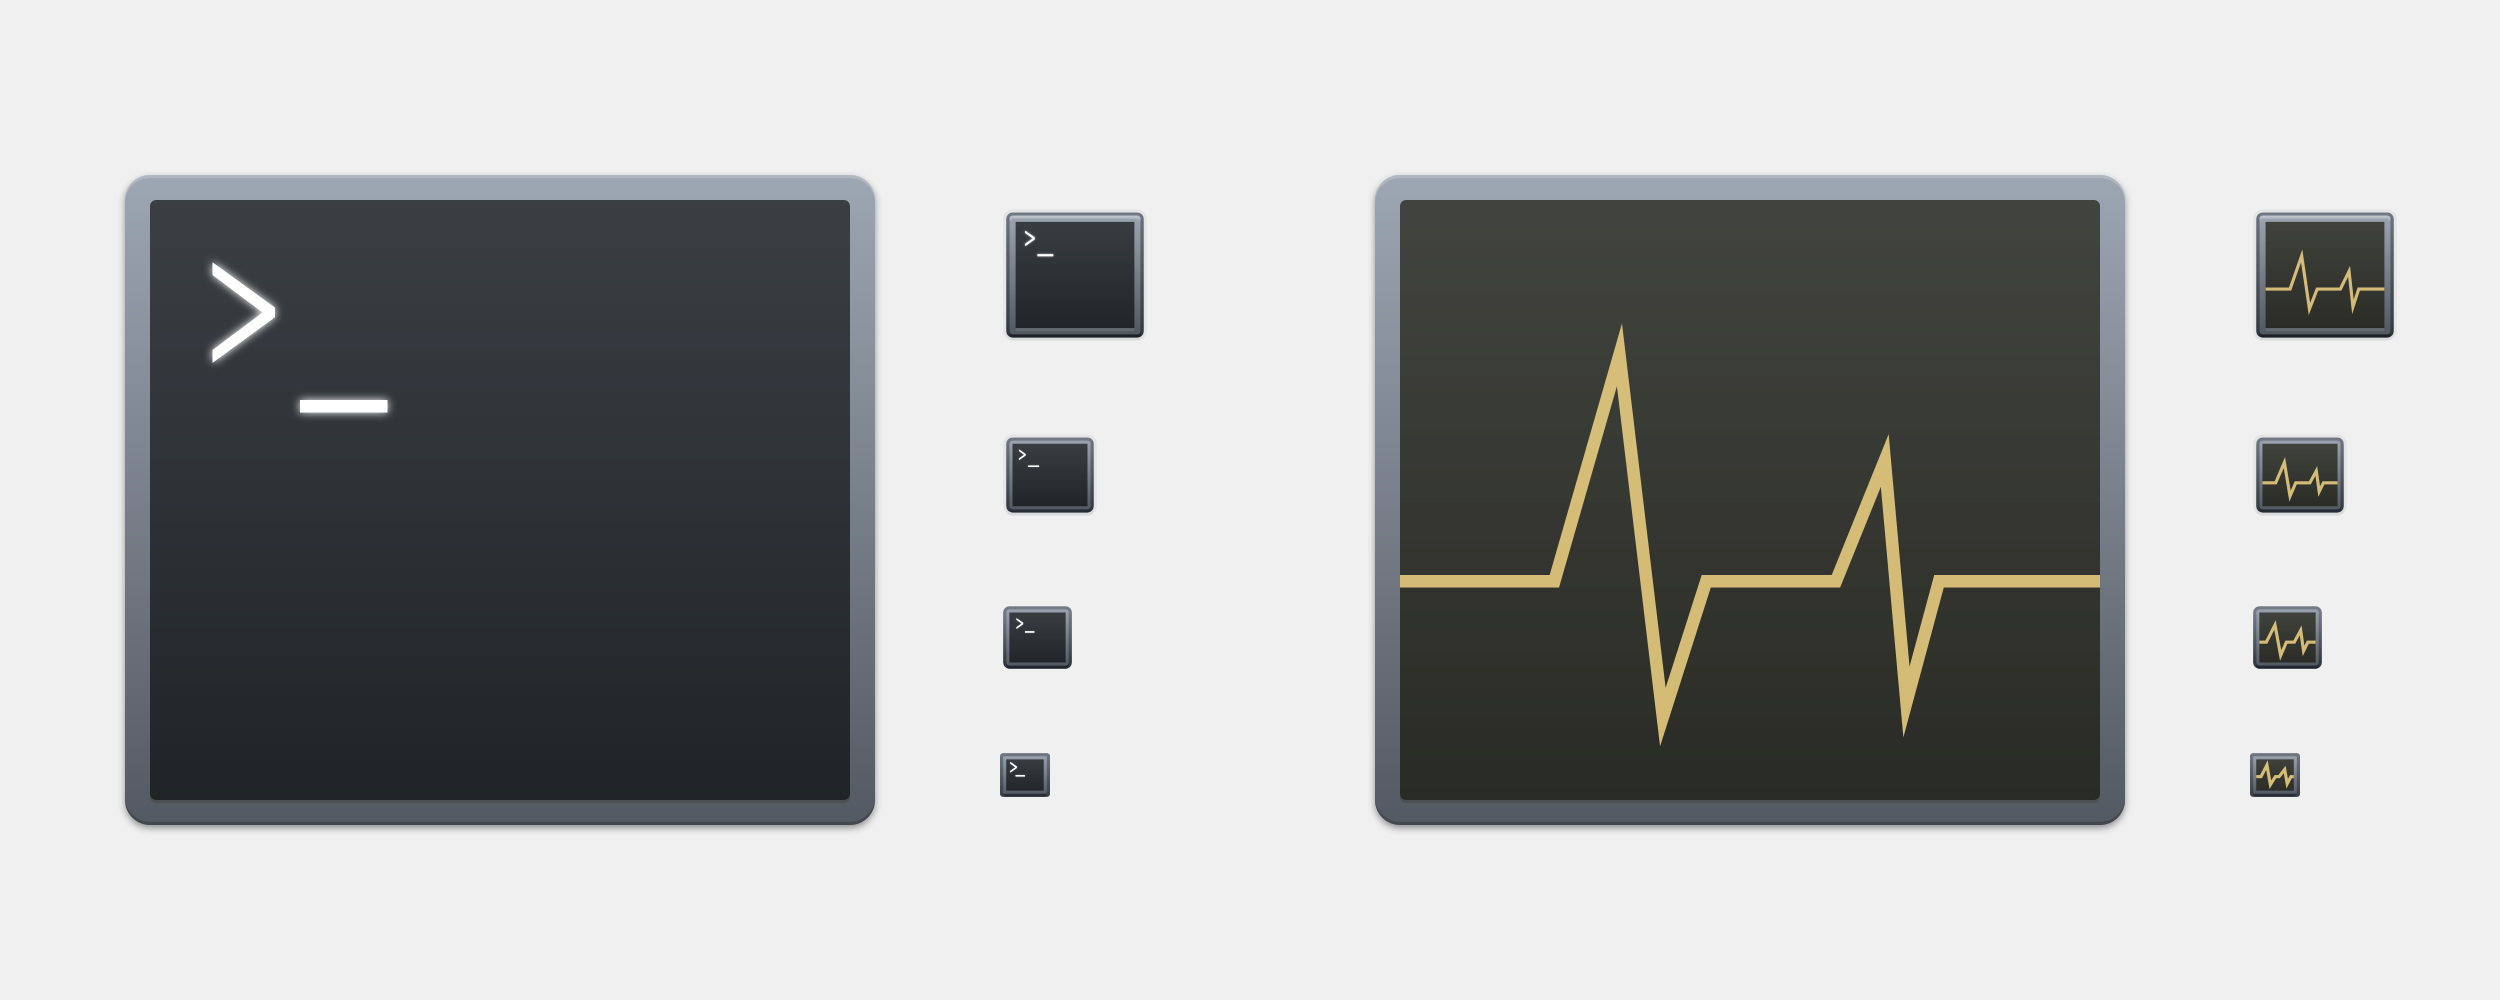
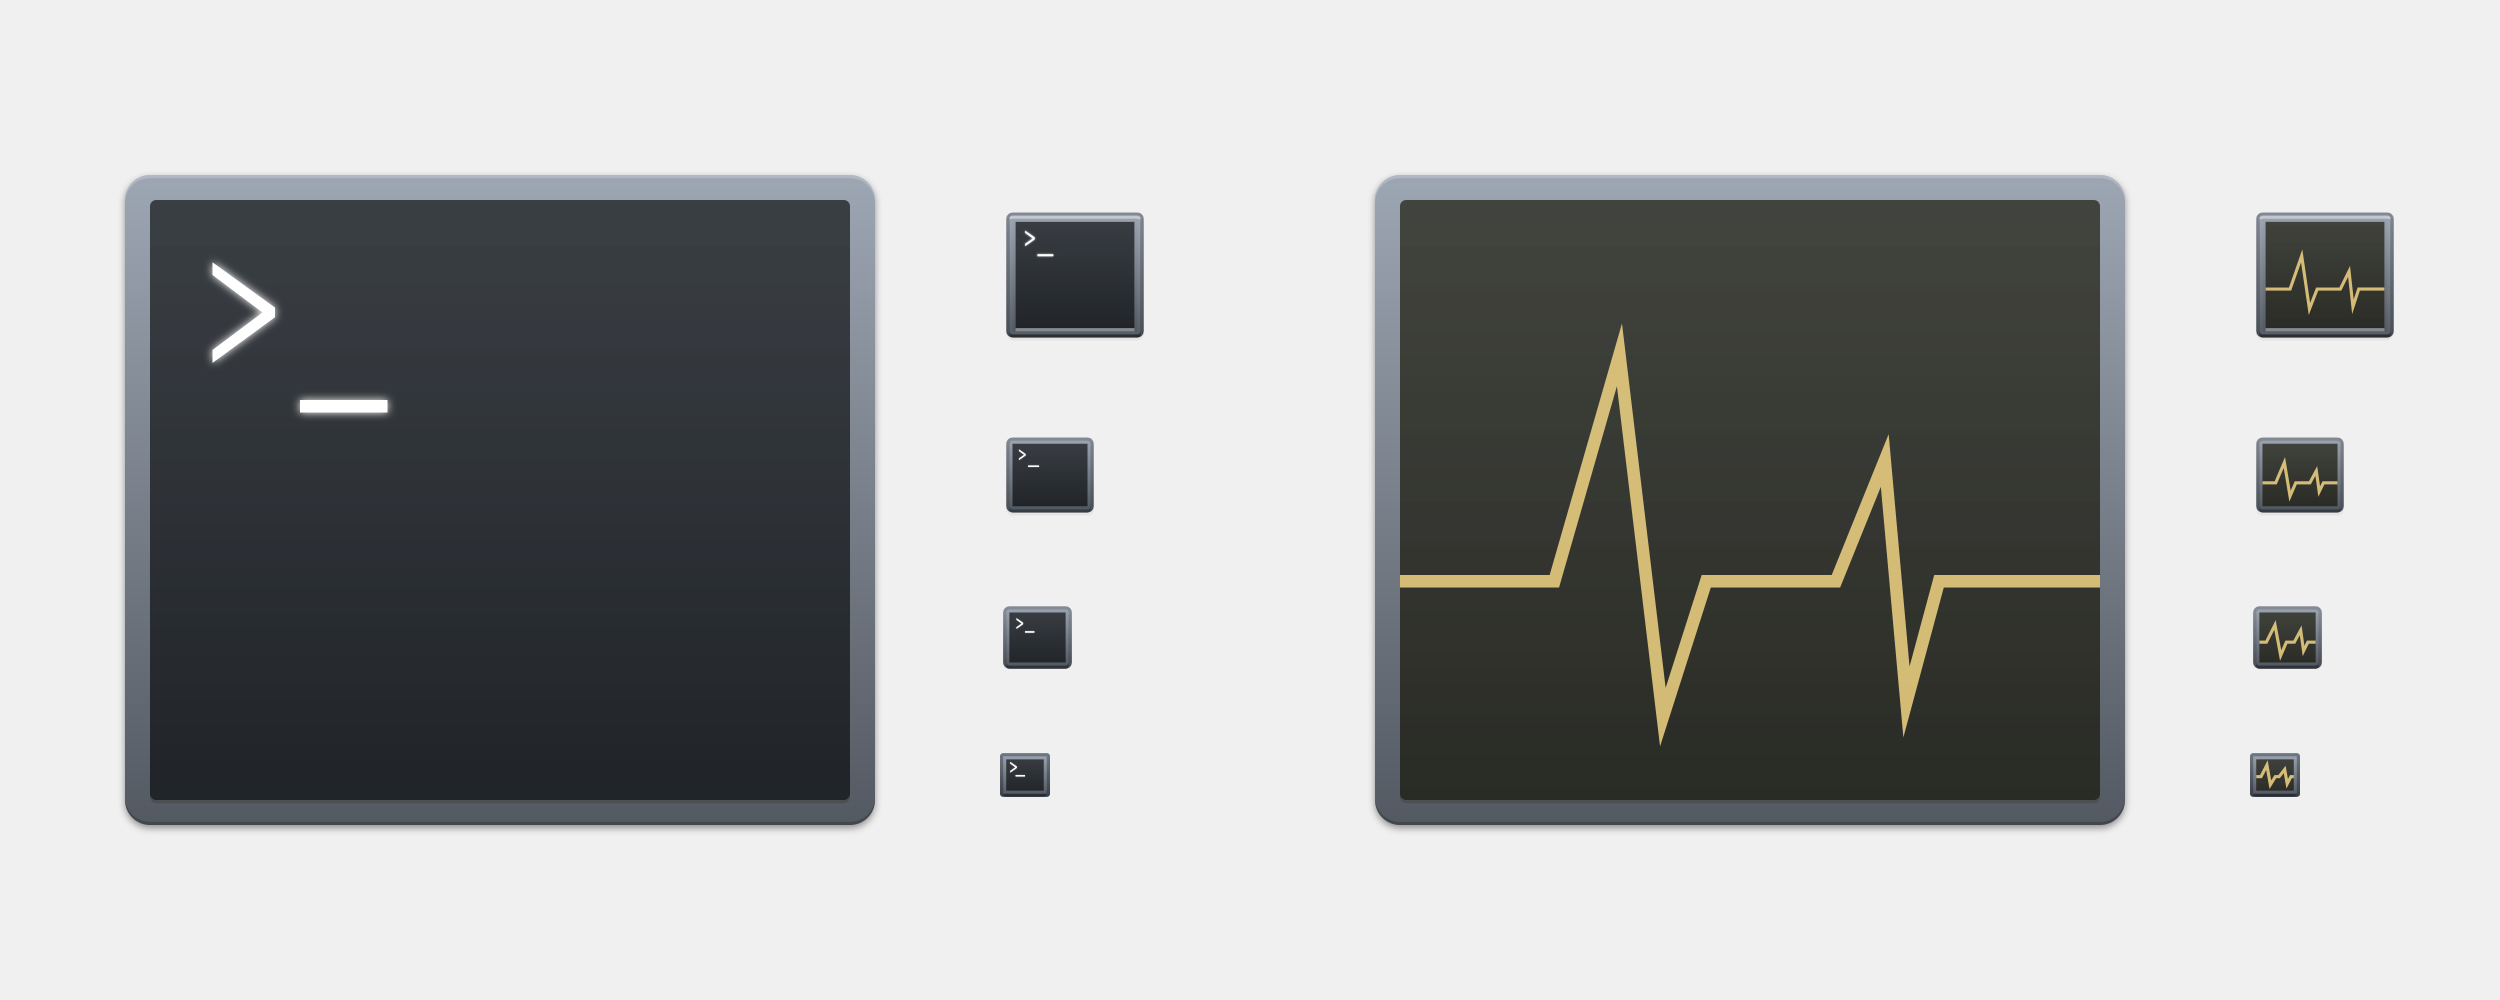
<svg xmlns="http://www.w3.org/2000/svg" xmlns:xlink="http://www.w3.org/1999/xlink" width="800" height="320" id="svg11300" version="1.0" style="display:inline;enable-background:new" viewBox="0 0 800 320">
  <defs id="defs3">
+     <linearGradient id="linearGradient4734">
+       <stop id="stop4726" offset="0" style="stop-color:#ffffff;stop-opacity:1;" />
+       <stop style="stop-color:#ffffff;stop-opacity:1" offset="0.519" id="stop4728" />
+       <stop style="stop-color:#ffffff;stop-opacity:0.072" offset="0.519" id="stop4730" />
+       <stop id="stop4732" offset="1" style="stop-color:#ffffff;stop-opacity:0.099" />
+     </linearGradient>
    <linearGradient id="linearGradient5090">
      <stop style="stop-color:#050d18;stop-opacity:1" offset="0" id="stop5086" />
      <stop style="stop-color:#545e6c;stop-opacity:1" offset="1" id="stop5088" />
-     </linearGradient>
-     <linearGradient id="linearGradient4830">
-       <stop style="stop-color:#ffffff;stop-opacity:1;" offset="0" id="stop4826" />
-       <stop style="stop-color:#ffffff;stop-opacity:0;" offset="1" id="stop4828" />
    </linearGradient>
    <linearGradient id="linearGradient4759">
      <stop id="stop4755" offset="0" style="stop-color:#222528;stop-opacity:1" />
      <stop id="stop4757" offset="1" style="stop-color:#131619;stop-opacity:1" />
    </linearGradient>
    <linearGradient id="linearGradient4502">
      <stop style="stop-color:#4f555d;stop-opacity:1" offset="0" id="stop4498" />
      <stop style="stop-color:#9da6b3;stop-opacity:1" offset="1" id="stop4500" />
    </linearGradient>
    <filter style="color-interpolation-filters:sRGB" id="filter4838" x="-0.115" width="1.229" y="-0.126" height="1.252">
      <feGaussianBlur stdDeviation="0.429" id="feGaussianBlur4840" />
    </filter>
    <filter style="color-interpolation-filters:sRGB" id="filter4697" x="-0.011" width="1.022" y="-0.013" height="1.026">
      <feGaussianBlur stdDeviation="1.12" id="feGaussianBlur4699" />
    </filter>
    <clipPath clipPathUnits="userSpaceOnUse" id="clipPath4707">
      <rect style="display:inline;opacity:1;fill:url(#linearGradient4711);fill-opacity:1;stroke:none;stroke-width:1;stroke-linecap:round;stroke-linejoin:miter;stroke-miterlimit:4;stroke-dasharray:none;stroke-dashoffset:0;stroke-opacity:1;enable-background:new" id="rect4709" width="240" height="208" x="40" y="36" ry="4" rx="4" />
    </clipPath>
    <linearGradient xlink:href="#linearGradient4502" id="linearGradient4711" gradientUnits="userSpaceOnUse" gradientTransform="matrix(15,0,0,15.71429,-4760,-3436.857)" x1="329" y1="235" x2="329" y2="221" />
    <filter style="color-interpolation-filters:sRGB" id="filter4832" x="-0.054" width="1.108" y="-0.067" height="1.135">
      <feGaussianBlur stdDeviation="1.351" id="feGaussianBlur4834" />
    </filter>
    <linearGradient xlink:href="#linearGradient4502" id="linearGradient4618" gradientUnits="userSpaceOnUse" gradientTransform="matrix(1.75,0,0,1.714286,-238,-258.8571)" x1="329" y1="235" x2="329" y2="221" />
    <linearGradient xlink:href="#linearGradient4759" id="linearGradient4620" gradientUnits="userSpaceOnUse" gradientTransform="matrix(1.272727,0,0,1.2,-86.54545,-88.8)" x1="332" y1="175" x2="332" y2="193" />
    <linearGradient xlink:href="#linearGradient4502" id="linearGradient4622" gradientUnits="userSpaceOnUse" gradientTransform="matrix(15,0,0,15.71429,-4760,-3436.857)" x1="329" y1="235" x2="329" y2="221" />
    <linearGradient xlink:href="#linearGradient4759" id="linearGradient4624" gradientUnits="userSpaceOnUse" x1="160" y1="52" x2="160" y2="228" gradientTransform="translate(0,1)" />
    <linearGradient xlink:href="#linearGradient4502" id="linearGradient4626" gradientUnits="userSpaceOnUse" gradientTransform="matrix(2.75,0,0,2.857143,-558,-583.4286)" x1="329" y1="235" x2="329" y2="221" />
    <linearGradient xlink:href="#linearGradient4759" id="linearGradient4628" gradientUnits="userSpaceOnUse" x1="344" y1="48" x2="344" y2="88" />
    <linearGradient xlink:href="#linearGradient4502" id="linearGradient4630" gradientUnits="userSpaceOnUse" gradientTransform="matrix(1.375,0,0,1.428572,-119,-141.7143)" x1="329" y1="235" x2="329" y2="221" />
    <linearGradient xlink:href="#linearGradient4759" id="linearGradient4632" gradientUnits="userSpaceOnUse" x1="332" y1="175" x2="332" y2="193" />
    <linearGradient xlink:href="#linearGradient4502" id="linearGradient4634" gradientUnits="userSpaceOnUse" x1="329" y1="235" x2="329" y2="221" />
    <linearGradient xlink:href="#linearGradient4759" id="linearGradient4636" gradientUnits="userSpaceOnUse" x1="328" y1="222" x2="328" y2="234" />
-     <linearGradient xlink:href="#linearGradient4830" id="linearGradient5072" gradientUnits="userSpaceOnUse" x1="346" y1="49" x2="346" y2="51" />
    <linearGradient xlink:href="#linearGradient5090" id="linearGradient5308" gradientUnits="userSpaceOnUse" x1="344" y1="88" x2="344" y2="48" />
    <linearGradient xlink:href="#linearGradient5090" id="linearGradient5412" gradientUnits="userSpaceOnUse" x1="336" y1="144" x2="336" y2="120" />
    <linearGradient xlink:href="#linearGradient5090" id="linearGradient5536" gradientUnits="userSpaceOnUse" x1="332" y1="192" x2="332" y2="176" />
    <linearGradient xlink:href="#linearGradient5090" id="linearGradient5610" gradientUnits="userSpaceOnUse" x1="328" y1="236" x2="328" y2="220" />
+     <linearGradient xlink:href="#linearGradient4734" id="linearGradient4724" gradientUnits="userSpaceOnUse" x1="346" y1="49" x2="346" y2="51" />
  </defs>
  <g id="layer2" style="display:none">
    <rect style="opacity:1;fill:#333333;fill-opacity:1;stroke:none;stroke-width:1;stroke-linecap:round;stroke-linejoin:miter;stroke-miterlimit:4;stroke-dasharray:none;stroke-dashoffset:0;stroke-opacity:1" id="rect4576" width="800" height="320" x="0" y="0" />
  </g>
  <g id="layer1" style="display:inline" transform="translate(0,20)">
    <g id="layer7" style="display:none">
      <rect style="display:inline;overflow:visible;visibility:visible;fill:#eeeeec;fill-opacity:1;fill-rule:nonzero;stroke:none;stroke-width:2;marker:none;enable-background:accumulate" id="rect6592" width="32" height="32" x="320" y="116" />
      <rect y="173.059" x="321" height="22" width="22" id="rect6749" style="display:inline;overflow:visible;visibility:visible;fill:#eeeeec;fill-opacity:1;fill-rule:nonzero;stroke:none;stroke-width:2;marker:none;enable-background:accumulate" />
      <rect style="display:inline;overflow:visible;visibility:visible;fill:#eeeeec;fill-opacity:1;fill-rule:nonzero;stroke:none;stroke-width:2;marker:none;enable-background:accumulate" id="rect6833" width="16" height="16" x="320" y="220" />
      <rect style="display:inline;overflow:visible;visibility:visible;fill:#eeeeec;fill-opacity:1;fill-rule:nonzero;stroke:none;stroke-width:2;marker:none;enable-background:accumulate" id="rect8104" width="24" height="24" x="320" y="172" />
      <text xml:space="preserve" style="font-style:normal;font-variant:normal;font-weight:normal;font-stretch:normal;font-size:13.333px;line-height:125%;font-family:monospace;-inkscape-font-specification:monospace;text-align:start;writing-mode:lr-tb;text-anchor:start;display:inline;fill:#000000;fill-opacity:1;stroke:none;enable-background:new" x="31.856" y="-65.7" id="context">
        <tspan id="tspan2716" x="31.856" y="-65.7" style="font-weight:bold">apps</tspan>
      </text>
      <text id="text3021" y="-39.901" x="31.265" style="font-style:normal;font-variant:normal;font-weight:normal;font-stretch:normal;font-size:13.333px;line-height:125%;font-family:monospace;-inkscape-font-specification:monospace;text-align:start;writing-mode:lr-tb;text-anchor:start;display:inline;fill:#000000;fill-opacity:1;stroke:none;enable-background:new" xml:space="preserve">
        <tspan y="-39.901" x="31.265" id="tspan3023">utilities-terminal</tspan>
      </text>
      <rect style="display:inline;overflow:visible;visibility:visible;fill:#eeeeec;fill-opacity:1;fill-rule:nonzero;stroke:none;stroke-width:2;marker:none;enable-background:accumulate" id="rect13805" width="256" height="256" x="32" y="12" />
      <rect y="320" x="44" height="48" width="48" id="rect6284" style="display:inline;overflow:visible;visibility:visible;fill:#eeeeec;fill-opacity:1;fill-rule:nonzero;stroke:none;stroke-width:2;marker:none;enable-background:accumulate" transform="matrix(0,1,1,0,0,0)" />
    </g>
    <g id="layer9" style="display:inline">
      <g id="g4816">
-         <rect style="display:inline;opacity:0.05;fill:none;fill-opacity:1;stroke:#000000;stroke-width:4;stroke-linecap:round;stroke-linejoin:miter;stroke-miterlimit:4;stroke-dasharray:none;stroke-dashoffset:0;stroke-opacity:1;enable-background:new" id="rect4719" width="42" height="38" x="323" y="49" ry="1" />
-         <rect style="display:inline;opacity:0.8;fill:none;fill-opacity:1;stroke:url(#linearGradient5308);stroke-width:2;stroke-linecap:round;stroke-linejoin:miter;stroke-miterlimit:4;stroke-dasharray:none;stroke-dashoffset:0;stroke-opacity:1;enable-background:new" id="rect4711" width="42" height="38" x="323" y="49" ry="1" />
+         <rect ry="1.5" y="50" x="323" height="38" width="42" id="rect4717" style="display:inline;opacity:0.05;fill:none;fill-opacity:1;stroke:#000000;stroke-width:2;stroke-linecap:round;stroke-linejoin:miter;stroke-miterlimit:4;stroke-dasharray:none;stroke-dashoffset:0;stroke-opacity:1;enable-background:new" />
+         <rect style="display:inline;opacity:0.7;fill:none;fill-opacity:1;stroke:url(#linearGradient5308);stroke-width:2;stroke-linecap:round;stroke-linejoin:miter;stroke-miterlimit:4;stroke-dasharray:none;stroke-dashoffset:0;stroke-opacity:1;enable-background:new" id="rect4711" width="42" height="38" x="323" y="49" ry="1" />
        <rect ry="1" y="176" x="322" height="18" width="20" id="rect4749" style="display:inline;opacity:0.4;fill:#000000;fill-opacity:1;stroke:none;stroke-width:1;stroke-linecap:round;stroke-linejoin:miter;stroke-miterlimit:4;stroke-dasharray:none;stroke-dashoffset:0;stroke-opacity:1;enable-background:new" rx="1" />
-         <rect ry="1" y="175" x="322" height="18" width="20" id="rect4747" style="display:inline;opacity:0.8;fill:none;fill-opacity:1;stroke:url(#linearGradient5536);stroke-width:2;stroke-linecap:round;stroke-linejoin:miter;stroke-miterlimit:4;stroke-dasharray:none;stroke-dashoffset:0;stroke-opacity:1;enable-background:new" rx="1" />
+         <rect ry="1" y="175" x="322" height="18" width="20" id="rect4747" style="display:inline;opacity:0.7;fill:none;fill-opacity:1;stroke:url(#linearGradient5536);stroke-width:2;stroke-linecap:round;stroke-linejoin:miter;stroke-miterlimit:4;stroke-dasharray:none;stroke-dashoffset:0;stroke-opacity:1;enable-background:new" rx="1" />
        <rect style="display:inline;opacity:0.4;fill:#000000;fill-opacity:1;stroke:none;stroke-width:1;stroke-linecap:round;stroke-linejoin:miter;stroke-miterlimit:4;stroke-dasharray:none;stroke-dashoffset:0;stroke-opacity:1;enable-background:new" id="rect4743" width="14" height="12" x="321" y="223" ry="1" />
        <rect style="display:inline;opacity:0.8;fill:none;fill-opacity:1;stroke:url(#linearGradient5610);stroke-width:2;stroke-linecap:round;stroke-linejoin:round;stroke-miterlimit:4;stroke-dasharray:none;stroke-dashoffset:0;stroke-opacity:1;enable-background:new" id="rect4741" width="14" height="12" x="321" y="222" />
-         <rect rx="1" style="display:inline;opacity:0.05;fill:none;fill-opacity:1;stroke:#000000;stroke-width:4;stroke-linecap:round;stroke-linejoin:miter;stroke-miterlimit:4;stroke-dasharray:none;stroke-dashoffset:0;stroke-opacity:1;enable-background:new" id="rect4739" width="26" height="22" x="323" y="121" ry="1" />
        <rect ry="1" y="122" x="323" height="22" width="26" id="rect4737" style="display:inline;opacity:0.05;fill:none;fill-opacity:1;stroke:#000000;stroke-width:2;stroke-linecap:round;stroke-linejoin:miter;stroke-miterlimit:4;stroke-dasharray:none;stroke-dashoffset:0;stroke-opacity:1;enable-background:new" rx="1" />
        <rect rx="1" style="display:inline;opacity:0.4;fill:#40474f;fill-opacity:1;stroke:none;stroke-width:1;stroke-linecap:round;stroke-linejoin:miter;stroke-miterlimit:4;stroke-dasharray:none;stroke-dashoffset:0;stroke-opacity:1;enable-background:new" id="rect4723" width="26" height="22" x="323" y="122" ry="1" />
-         <rect rx="1" style="display:inline;opacity:0.8;fill:none;fill-opacity:1;stroke:url(#linearGradient5412);stroke-width:2;stroke-linecap:round;stroke-linejoin:miter;stroke-miterlimit:4;stroke-dasharray:none;stroke-dashoffset:0;stroke-opacity:1;enable-background:new" id="rect4721" width="26" height="22" x="323" y="121" ry="1" />
-         <rect ry="1.5" y="50" x="323" height="38" width="42" id="rect4717" style="display:inline;opacity:0.05;fill:none;fill-opacity:1;stroke:#000000;stroke-width:2;stroke-linecap:round;stroke-linejoin:miter;stroke-miterlimit:4;stroke-dasharray:none;stroke-dashoffset:0;stroke-opacity:1;enable-background:new" />
+         <rect rx="1" style="display:inline;opacity:0.7;fill:none;fill-opacity:1;stroke:url(#linearGradient5412);stroke-width:2;stroke-linecap:round;stroke-linejoin:miter;stroke-miterlimit:4;stroke-dasharray:none;stroke-dashoffset:0;stroke-opacity:1;enable-background:new" id="rect4721" width="26" height="22" x="323" y="121" ry="1" />
        <rect style="display:inline;opacity:0.4;fill:#000000;fill-opacity:1;stroke:none;stroke-width:1;stroke-linecap:round;stroke-linejoin:miter;stroke-miterlimit:4;stroke-dasharray:none;stroke-dashoffset:0;stroke-opacity:1;enable-background:new" id="rect4713" width="42" height="38" x="323" y="50" ry="1" />
        <rect ry="1" y="121" x="323" height="22" width="26" id="rect4809" style="display:inline;opacity:1;fill:url(#linearGradient4618);fill-opacity:1;stroke:none;stroke-width:1;stroke-linecap:round;stroke-linejoin:miter;stroke-miterlimit:4;stroke-dasharray:none;stroke-dashoffset:0;stroke-opacity:1;enable-background:new" rx="1" />
        <rect style="opacity:0.8;fill:url(#linearGradient4620);fill-opacity:1;stroke:none;stroke-width:1;stroke-linecap:round;stroke-linejoin:miter;stroke-miterlimit:4;stroke-dasharray:none;stroke-dashoffset:0;stroke-opacity:1" id="rect4811" width="24" height="20" x="324" y="122" />
        <rect ry="8" y="37" x="40" height="208" width="240" id="rect4689" style="display:inline;opacity:0.4;fill:#000000;fill-opacity:1;stroke:none;stroke-width:2;stroke-linecap:round;stroke-linejoin:miter;stroke-miterlimit:4;stroke-dasharray:none;stroke-dashoffset:0;stroke-opacity:1;filter:url(#filter4697);enable-background:new" />
        <rect style="display:inline;opacity:1;fill:url(#linearGradient4622);fill-opacity:1;stroke:none;stroke-width:1;stroke-linecap:round;stroke-linejoin:miter;stroke-miterlimit:4;stroke-dasharray:none;stroke-dashoffset:0;stroke-opacity:1;enable-background:new" id="rect4679" width="240" height="208" x="40" y="36" ry="8" />
        <rect ry="2" y="44" x="48" height="193" width="224" id="rect4681" style="opacity:0.8;fill:url(#linearGradient4624);fill-opacity:1;stroke:none;stroke-width:1;stroke-linecap:round;stroke-linejoin:miter;stroke-miterlimit:4;stroke-dasharray:none;stroke-dashoffset:0;stroke-opacity:1" />
        <rect ry="1" y="49" x="323" height="38" width="42" id="rect4649" style="display:inline;opacity:1;fill:url(#linearGradient4626);fill-opacity:1;stroke:none;stroke-width:1;stroke-linecap:round;stroke-linejoin:miter;stroke-miterlimit:4;stroke-dasharray:none;stroke-dashoffset:0;stroke-opacity:1;enable-background:new" />
        <rect style="opacity:0.8;fill:url(#linearGradient4628);fill-opacity:1;stroke:none;stroke-width:1;stroke-linecap:round;stroke-linejoin:miter;stroke-miterlimit:4;stroke-dasharray:none;stroke-dashoffset:0;stroke-opacity:1" id="rect4651" width="38" height="34" x="325" y="51" />
        <rect rx="1" style="display:inline;opacity:1;fill:url(#linearGradient4630);fill-opacity:1;stroke:none;stroke-width:1;stroke-linecap:round;stroke-linejoin:miter;stroke-miterlimit:4;stroke-dasharray:none;stroke-dashoffset:0;stroke-opacity:1;enable-background:new" id="rect4639" width="20" height="18" x="322" y="175" ry="1" />
        <rect y="176" x="323" height="16" width="18" id="rect4643" style="opacity:0.8;fill:url(#linearGradient4632);fill-opacity:1;stroke:none;stroke-width:1;stroke-linecap:round;stroke-linejoin:miter;stroke-miterlimit:4;stroke-dasharray:none;stroke-dashoffset:0;stroke-opacity:1" />
        <rect y="222" x="321" height="12" width="14" id="rect4496" style="display:inline;opacity:1;fill:url(#linearGradient4634);fill-opacity:1;stroke:none;stroke-width:1;stroke-linecap:round;stroke-linejoin:miter;stroke-miterlimit:4;stroke-dasharray:none;stroke-dashoffset:0;stroke-opacity:1;enable-background:new" />
        <rect y="223" x="322" height="10" width="12" id="rect4506" style="display:inline;opacity:0.8;fill:url(#linearGradient4636);fill-opacity:1;stroke:none;stroke-width:1;stroke-linecap:round;stroke-linejoin:miter;stroke-miterlimit:4;stroke-dasharray:none;stroke-dashoffset:0;stroke-opacity:1;enable-background:new" />
-         <path id="path4851" d="m 325,85.5 h 38" style="opacity:0.1;fill:none;fill-rule:evenodd;stroke:#ffffff;stroke-width:1px;stroke-linecap:butt;stroke-linejoin:miter;stroke-opacity:1" />
+         <path id="path4851" d="m 325,85.5 h 38" style="opacity:0.3;fill:none;fill-rule:evenodd;stroke:#ffffff;stroke-width:1px;stroke-linecap:butt;stroke-linejoin:miter;stroke-opacity:1" />
        <path id="rect4853" d="m 48,234 v 1 c 0,1.108 0.892,2 2,2 h 220 c 1.108,0 2,-0.892 2,-2 v -1 c 0,1.108 -0.892,2 -2,2 H 50 c -1.108,0 -2,-0.892 -2,-2 z" style="opacity:0.2;fill:#ffffff;fill-opacity:1;stroke:none;stroke-width:1;stroke-linecap:round;stroke-linejoin:miter;stroke-miterlimit:4;stroke-dasharray:none;stroke-dashoffset:0;stroke-opacity:1" />
        <path id="rect4862" d="m 40,235 v 1 c 0,4.432 3.568,8 8,8 h 224 c 4.432,0 8,-3.568 8,-8 v -1 c 0,4.432 -3.568,8 -8,8 H 48 c -4.432,0 -8,-3.568 -8,-8 z" style="display:inline;opacity:0.2;fill:#000000;fill-opacity:1;stroke:none;stroke-width:1;stroke-linecap:round;stroke-linejoin:miter;stroke-miterlimit:4;stroke-dasharray:none;stroke-dashoffset:0;stroke-opacity:1;enable-background:new" />
        <path style="display:inline;opacity:0.2;fill:#ffffff;fill-opacity:1;stroke:none;stroke-width:1;stroke-linecap:round;stroke-linejoin:miter;stroke-miterlimit:4;stroke-dasharray:none;stroke-dashoffset:0;stroke-opacity:1;enable-background:new" d="m 40,45 v -1 c 0,-4.432 3.568,-8 8,-8 h 224 c 4.432,0 8,3.568 8,8 v 1 c 0,-4.432 -3.568,-8 -8,-8 H 48 c -4.432,0 -8,3.568 -8,8 z" id="path4871" />
-         <rect style="display:inline;opacity:0.4;fill:none;fill-opacity:1;stroke:url(#linearGradient5072);stroke-width:1;stroke-linecap:round;stroke-linejoin:round;stroke-miterlimit:4;stroke-dasharray:none;stroke-dashoffset:0;stroke-opacity:1;enable-background:new" id="rect4824" width="41" height="37" x="323.5" y="49.5" ry="0.5" />
+         <rect style="display:inline;opacity:0.4;fill:none;fill-opacity:1;stroke:url(#linearGradient4724);stroke-width:1;stroke-linecap:round;stroke-linejoin:round;stroke-miterlimit:4;stroke-dasharray:none;stroke-dashoffset:0;stroke-opacity:1;enable-background:new" id="rect4824" width="41" height="37" x="323.5" y="49.5" ry="0.5" />
      </g>
    </g>
    <g id="layer4" style="display:inline">
      <g style="display:inline;enable-background:new" id="g4763">
        <path style="font-style:normal;font-variant:normal;font-weight:normal;font-stretch:normal;font-size:medium;font-family:'Andale Mono';-inkscape-font-specification:'Andale Mono';fill:#ffffff;fill-opacity:1;stroke:none;stroke-width:1" d="m 323.263,223.822 v 0.482 l 1.707,1.228 -1.707,1.198 v 0.492 l 2.128,-1.505 v -0.403 z M 325,228 v 0.44 h 3 V 228 Z" id="path4992" />
        <path id="path4994" d="m 575.049,-106.178 v 0.701 l 2.465,1.787 -2.465,1.744 v 0.717 l 3.072,-2.191 v -0.586 z m 2.508,6.081 v 0.641 h 4.331 v -0.641 z" style="font-style:normal;font-variant:normal;font-weight:normal;font-stretch:normal;font-size:medium;font-family:'Andale Mono';-inkscape-font-specification:'Andale Mono';fill:#ffffff;fill-opacity:1;stroke:none;stroke-width:1.45;filter:url(#filter4838)" transform="matrix(0.6927409,0,0,0.6869835,-75.09698,296.7645)" />
        <path id="path9631" d="m 328.049,53.822 v 0.701 l 2.465,1.787 -2.465,1.744 v 0.717 l 3.072,-2.191 v -0.586 z M 332,61.359 v 0.641 h 5.049 v -0.641 z" style="font-style:normal;font-variant:normal;font-weight:normal;font-stretch:normal;font-size:medium;font-family:'Andale Mono';-inkscape-font-specification:'Andale Mono';display:inline;fill:#ffffff;fill-opacity:1;stroke:none;enable-background:new" />
        <path style="font-style:normal;font-variant:normal;font-weight:normal;font-stretch:normal;font-size:medium;font-family:'Andale Mono';-inkscape-font-specification:'Andale Mono';display:inline;fill:#ffffff;fill-opacity:1;stroke:none;filter:url(#filter4838);enable-background:new" d="m 328.018,53.792 v 0.701 l 2.465,1.787 -2.465,1.744 v 0.717 l 3.072,-2.191 v -0.586 z m 3.951,7.537 v 0.641 h 5.049 v -0.641 z" id="path4832" />
        <path transform="matrix(0.6927409,0,0,0.6869835,-72.09698,198.7645)" id="path4904" d="m 574.764,-109.089 v 0.701 l 2.465,1.787 -2.465,1.744 v 0.717 l 3.072,-2.191 v -0.586 z M 579,-101.552 v 0.641 h 5.049 v -0.641 z" style="font-style:normal;font-variant:normal;font-weight:normal;font-stretch:normal;font-size:medium;font-family:'Andale Mono';-inkscape-font-specification:'Andale Mono';fill:#ffffff;fill-opacity:1;stroke:none;stroke-width:1.45;filter:url(#filter4838)" />
        <path style="font-style:normal;font-variant:normal;font-weight:normal;font-stretch:normal;font-size:medium;font-family:'Andale Mono';-inkscape-font-specification:'Andale Mono';fill:#ffffff;fill-opacity:1;stroke:none;stroke-width:1" d="m 326.066,123.822 v 0.482 l 1.708,1.228 -1.708,1.198 v 0.492 l 2.128,-1.505 v -0.403 z M 329,129 v 0.44 h 3.498 V 129 Z" id="path4902" />
        <path id="path4952" d="m 325.263,177.822 v 0.482 l 1.707,1.228 -1.707,1.198 v 0.492 l 2.128,-1.505 v -0.403 z M 328,182 v 0.44 h 3 V 182 Z" style="font-style:normal;font-variant:normal;font-weight:normal;font-stretch:normal;font-size:medium;font-family:'Andale Mono';-inkscape-font-specification:'Andale Mono';fill:#ffffff;fill-opacity:1;stroke:none;stroke-width:1" />
        <path transform="matrix(0.6927409,0,0,0.6869835,-73.09698,250.7645)" style="font-style:normal;font-variant:normal;font-weight:normal;font-stretch:normal;font-size:medium;font-family:'Andale Mono';-inkscape-font-specification:'Andale Mono';fill:#ffffff;fill-opacity:1;stroke:none;stroke-width:1.45;filter:url(#filter4838)" d="m 575.049,-106.178 v 0.701 l 2.465,1.787 -2.465,1.744 v 0.717 l 3.072,-2.191 v -0.586 z M 579,-100.096 v 0.641 h 4.331 v -0.641 z" id="path4954" />
        <path style="font-style:normal;font-variant:normal;font-weight:normal;font-stretch:normal;font-size:medium;font-family:'Andale Mono';-inkscape-font-specification:'Andale Mono';display:inline;fill:#ffffff;fill-opacity:1;stroke:none;stroke-width:1;enable-background:new" d="M 68,63.932 V 68 L 84,80 68,92 v 4.139 L 88,81.496 V 78.431 Z M 96,108 v 4 h 27.995 l -2e-5,-4 z" id="path5247" />
        <path id="path4830" d="M 68,63.932 V 68 L 84,80 68,92 v 4.139 L 88,81.496 V 78.431 Z M 96,108 v 4 h 27.995 l -2e-5,-4 z" style="font-style:normal;font-variant:normal;font-weight:normal;font-stretch:normal;font-size:medium;font-family:'Andale Mono';-inkscape-font-specification:'Andale Mono';display:inline;opacity:1;fill:#ffffff;fill-opacity:1;stroke:none;stroke-width:1;filter:url(#filter4832);enable-background:new" />
      </g>
    </g>
  </g>
  <g transform="translate(0,20)" style="display:inline" id="g4626">
    <g style="display:none" id="g4568">
      <rect y="116" x="720" height="32" width="32" id="rect4548" style="display:inline;overflow:visible;visibility:visible;fill:#eeeeec;fill-opacity:1;fill-rule:nonzero;stroke:none;stroke-width:2;marker:none;enable-background:accumulate" />
      <rect style="display:inline;overflow:visible;visibility:visible;fill:#eeeeec;fill-opacity:1;fill-rule:nonzero;stroke:none;stroke-width:2;marker:none;enable-background:accumulate" id="rect4550" width="22" height="22" x="721" y="173.059" />
      <rect y="220" x="720" height="16" width="16" id="rect4552" style="display:inline;overflow:visible;visibility:visible;fill:#eeeeec;fill-opacity:1;fill-rule:nonzero;stroke:none;stroke-width:2;marker:none;enable-background:accumulate" />
      <rect y="172" x="720" height="24" width="24" id="rect4554" style="display:inline;overflow:visible;visibility:visible;fill:#eeeeec;fill-opacity:1;fill-rule:nonzero;stroke:none;stroke-width:2;marker:none;enable-background:accumulate" />
      <text id="text4558" y="-65.7" x="431.856" style="font-style:normal;font-variant:normal;font-weight:normal;font-stretch:normal;font-size:13.333px;line-height:125%;font-family:monospace;-inkscape-font-specification:monospace;text-align:start;writing-mode:lr-tb;text-anchor:start;display:inline;fill:#000000;fill-opacity:1;stroke:none;enable-background:new" xml:space="preserve">
        <tspan style="font-weight:bold" y="-65.7" x="431.856" id="tspan4556">apps</tspan>
      </text>
      <text xml:space="preserve" style="font-style:normal;font-variant:normal;font-weight:normal;font-stretch:normal;font-size:13.333px;line-height:125%;font-family:monospace;-inkscape-font-specification:monospace;text-align:start;writing-mode:lr-tb;text-anchor:start;display:inline;fill:#000000;fill-opacity:1;stroke:none;enable-background:new" x="431.265" y="-39.901" id="text4562">
        <tspan id="tspan4560" x="431.265" y="-39.901">utilities-system-monitor</tspan>
      </text>
      <rect y="12" x="432" height="256" width="256" id="rect4564" style="display:inline;overflow:visible;visibility:visible;fill:#eeeeec;fill-opacity:1;fill-rule:nonzero;stroke:none;stroke-width:2;marker:none;enable-background:accumulate" />
      <rect transform="matrix(0,1,1,0,0,0)" style="display:inline;overflow:visible;visibility:visible;fill:#eeeeec;fill-opacity:1;fill-rule:nonzero;stroke:none;stroke-width:2;marker:none;enable-background:accumulate" id="rect4566" width="48" height="48" x="44" y="720" />
    </g>
    <g style="display:inline" id="g4624">
      <use style="display:inline;enable-background:new" x="0" y="0" xlink:href="#g4816" id="use4818" transform="translate(400)" width="100%" height="100%" />
    </g>
    <g id="layer3" style="display:inline">
      <g id="g4829" style="display:inline;opacity:0.1;fill:#967e00;enable-background:new" transform="translate(5,-48)">
        <rect y="170" x="719" height="20" width="24" id="rect4811-2" style="display:inline;opacity:0.8;fill:#967e00;fill-opacity:1;stroke:none;stroke-width:1;stroke-linecap:round;stroke-linejoin:miter;stroke-miterlimit:4;stroke-dasharray:none;stroke-dashoffset:0;stroke-opacity:1;enable-background:new" />
        <rect style="display:inline;opacity:0.8;fill:#967e00;fill-opacity:1;stroke:none;stroke-width:1;stroke-linecap:round;stroke-linejoin:miter;stroke-miterlimit:4;stroke-dasharray:none;stroke-dashoffset:0;stroke-opacity:1;enable-background:new" id="rect4681-9" width="224" height="192" x="443" y="92" ry="2" rx="2" />
        <rect y="99" x="720" height="34" width="38" id="rect4651-1" style="display:inline;opacity:0.8;fill:#967e00;fill-opacity:1;stroke:none;stroke-width:1;stroke-linecap:round;stroke-linejoin:miter;stroke-miterlimit:4;stroke-dasharray:none;stroke-dashoffset:0;stroke-opacity:1;enable-background:new" />
        <rect style="display:inline;opacity:0.8;fill:#967e00;fill-opacity:1;stroke:none;stroke-width:1;stroke-linecap:round;stroke-linejoin:miter;stroke-miterlimit:4;stroke-dasharray:none;stroke-dashoffset:0;stroke-opacity:1;enable-background:new" id="rect4643-2" width="18" height="16" x="718" y="224" />
        <rect style="display:inline;opacity:0.8;fill:#967e00;fill-opacity:1;stroke:none;stroke-width:1;stroke-linecap:round;stroke-linejoin:miter;stroke-miterlimit:4;stroke-dasharray:none;stroke-dashoffset:0;stroke-opacity:1;enable-background:new" id="rect4506-7" width="12" height="10" x="717" y="271" />
      </g>
      <path style="display:inline;opacity:0.8;fill:none;stroke:#fcde8a;stroke-width:1;stroke-linecap:butt;stroke-linejoin:miter;stroke-miterlimit:10;stroke-dasharray:none;stroke-opacity:1;enable-background:new" id="path7337" d="m 725,72.5 h 7.82 l 3.72,-10.625 2.48,17 2.48,-6.375 h 7.41 l 2.79,-5.667 1.24,11.333 1.86,-5.667 h 8.2" />
      <path d="m 723,185.5 h 2.222 L 728,180 l 1.806,9.772 1.833,-4.272 h 2.521 l 2.063,-3.797 0.917,6.594 1.375,-2.797 H 741" id="path22106-9-9-1-5" style="display:inline;opacity:0.8;fill:none;stroke:#fcde8a;stroke-width:1;stroke-linecap:butt;stroke-linejoin:miter;stroke-miterlimit:10;stroke-dasharray:none;stroke-opacity:1;enable-background:new" />
      <path d="m 722,228.523 h 1.521 l 1.896,-3.705 1.097,6.288 1.597,-2.583 h 1.196 l 1.797,-2.296 0.799,4.592 1.198,-2.296 H 734" id="path22106-9-9-1-5-6" style="display:inline;opacity:0.8;fill:none;stroke:#fcde8a;stroke-width:1;stroke-linecap:butt;stroke-linejoin:miter;stroke-miterlimit:10;stroke-dasharray:none;stroke-opacity:1;enable-background:new" />
      <path style="display:inline;opacity:0.8;fill:none;stroke:#fcde8a;stroke-width:1;stroke-linecap:butt;stroke-linejoin:miter;stroke-miterlimit:10;stroke-dasharray:none;stroke-opacity:1;enable-background:new" id="path4735" d="m 724,134.5 h 4.222 L 731,128 l 1.806,10.772 1.833,-4.272 h 4.521 l 2.063,-3.797 0.917,6.594 1.375,-2.797 H 748" />
      <path d="m 448,166 h 49.392 L 518.224,93.542 532.112,209.475 546,166 h 41.496 l 15.624,-38.644 6.944,77.289 L 620.48,166 H 672" id="path4737" style="display:inline;opacity:0.8;fill:none;stroke:#fcde8a;stroke-width:4;stroke-linecap:butt;stroke-linejoin:miter;stroke-miterlimit:10;stroke-dasharray:none;stroke-opacity:1;enable-background:new" />
    </g>
  </g>
</svg>
